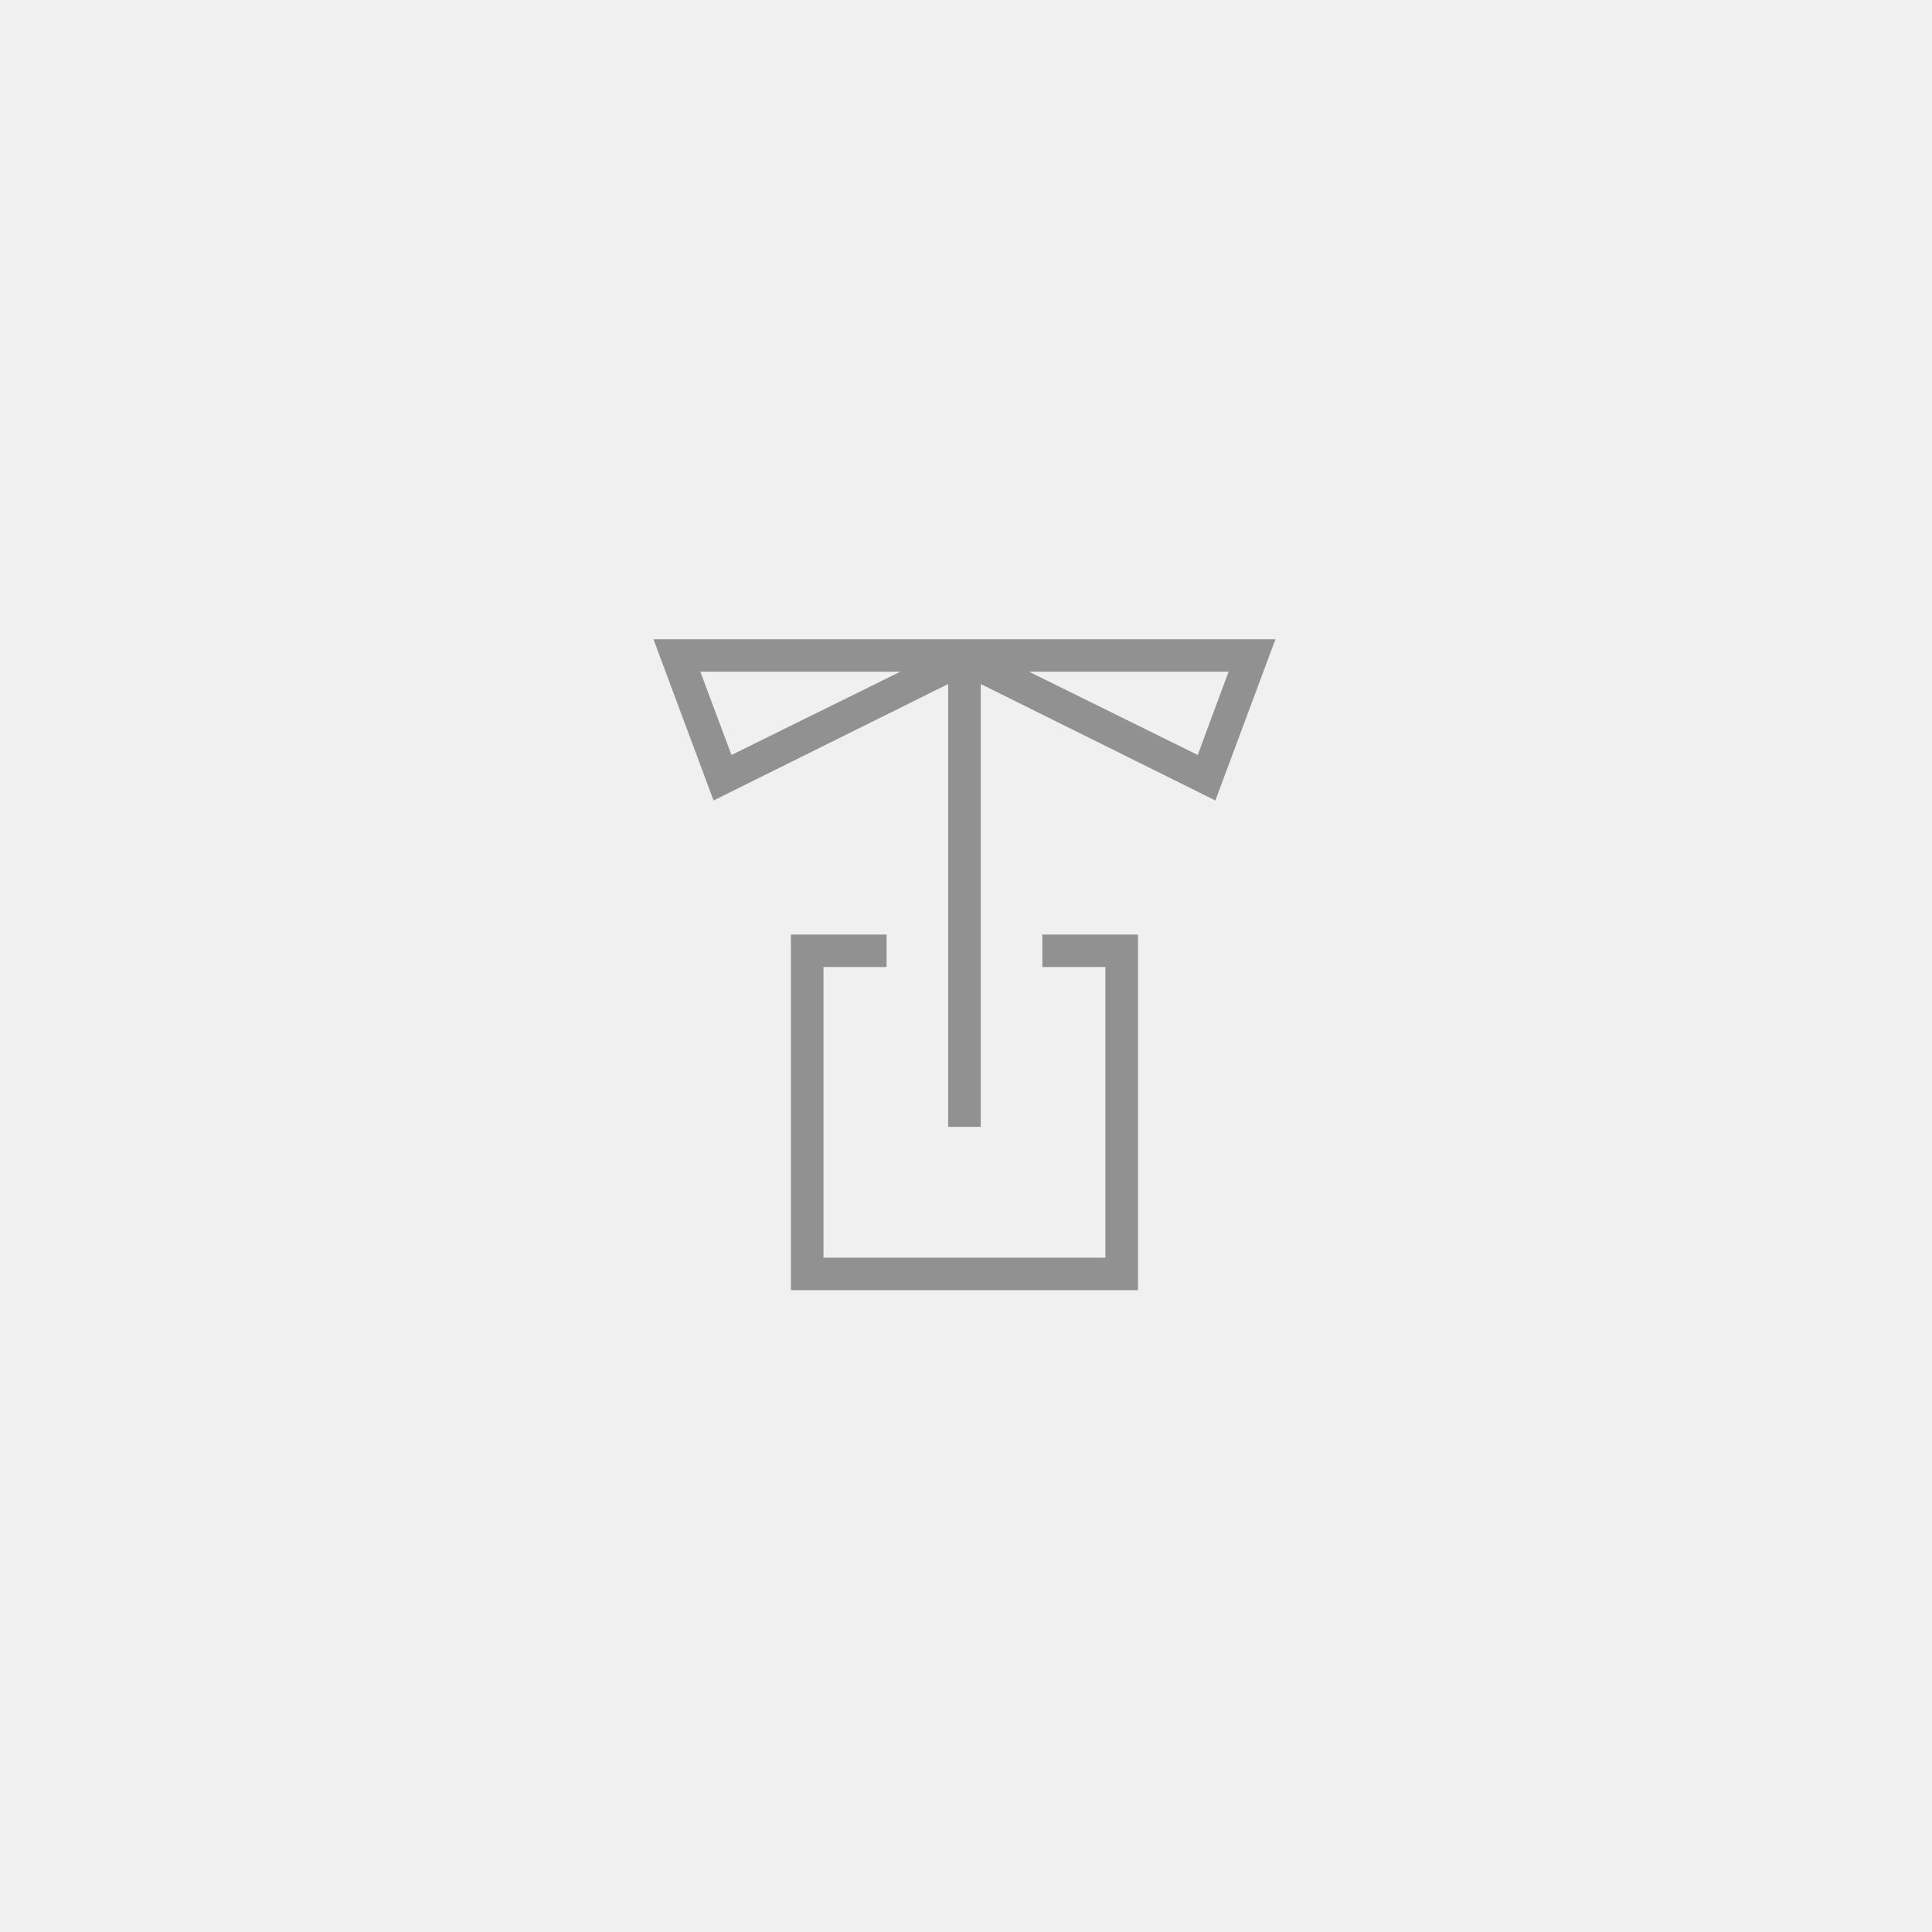
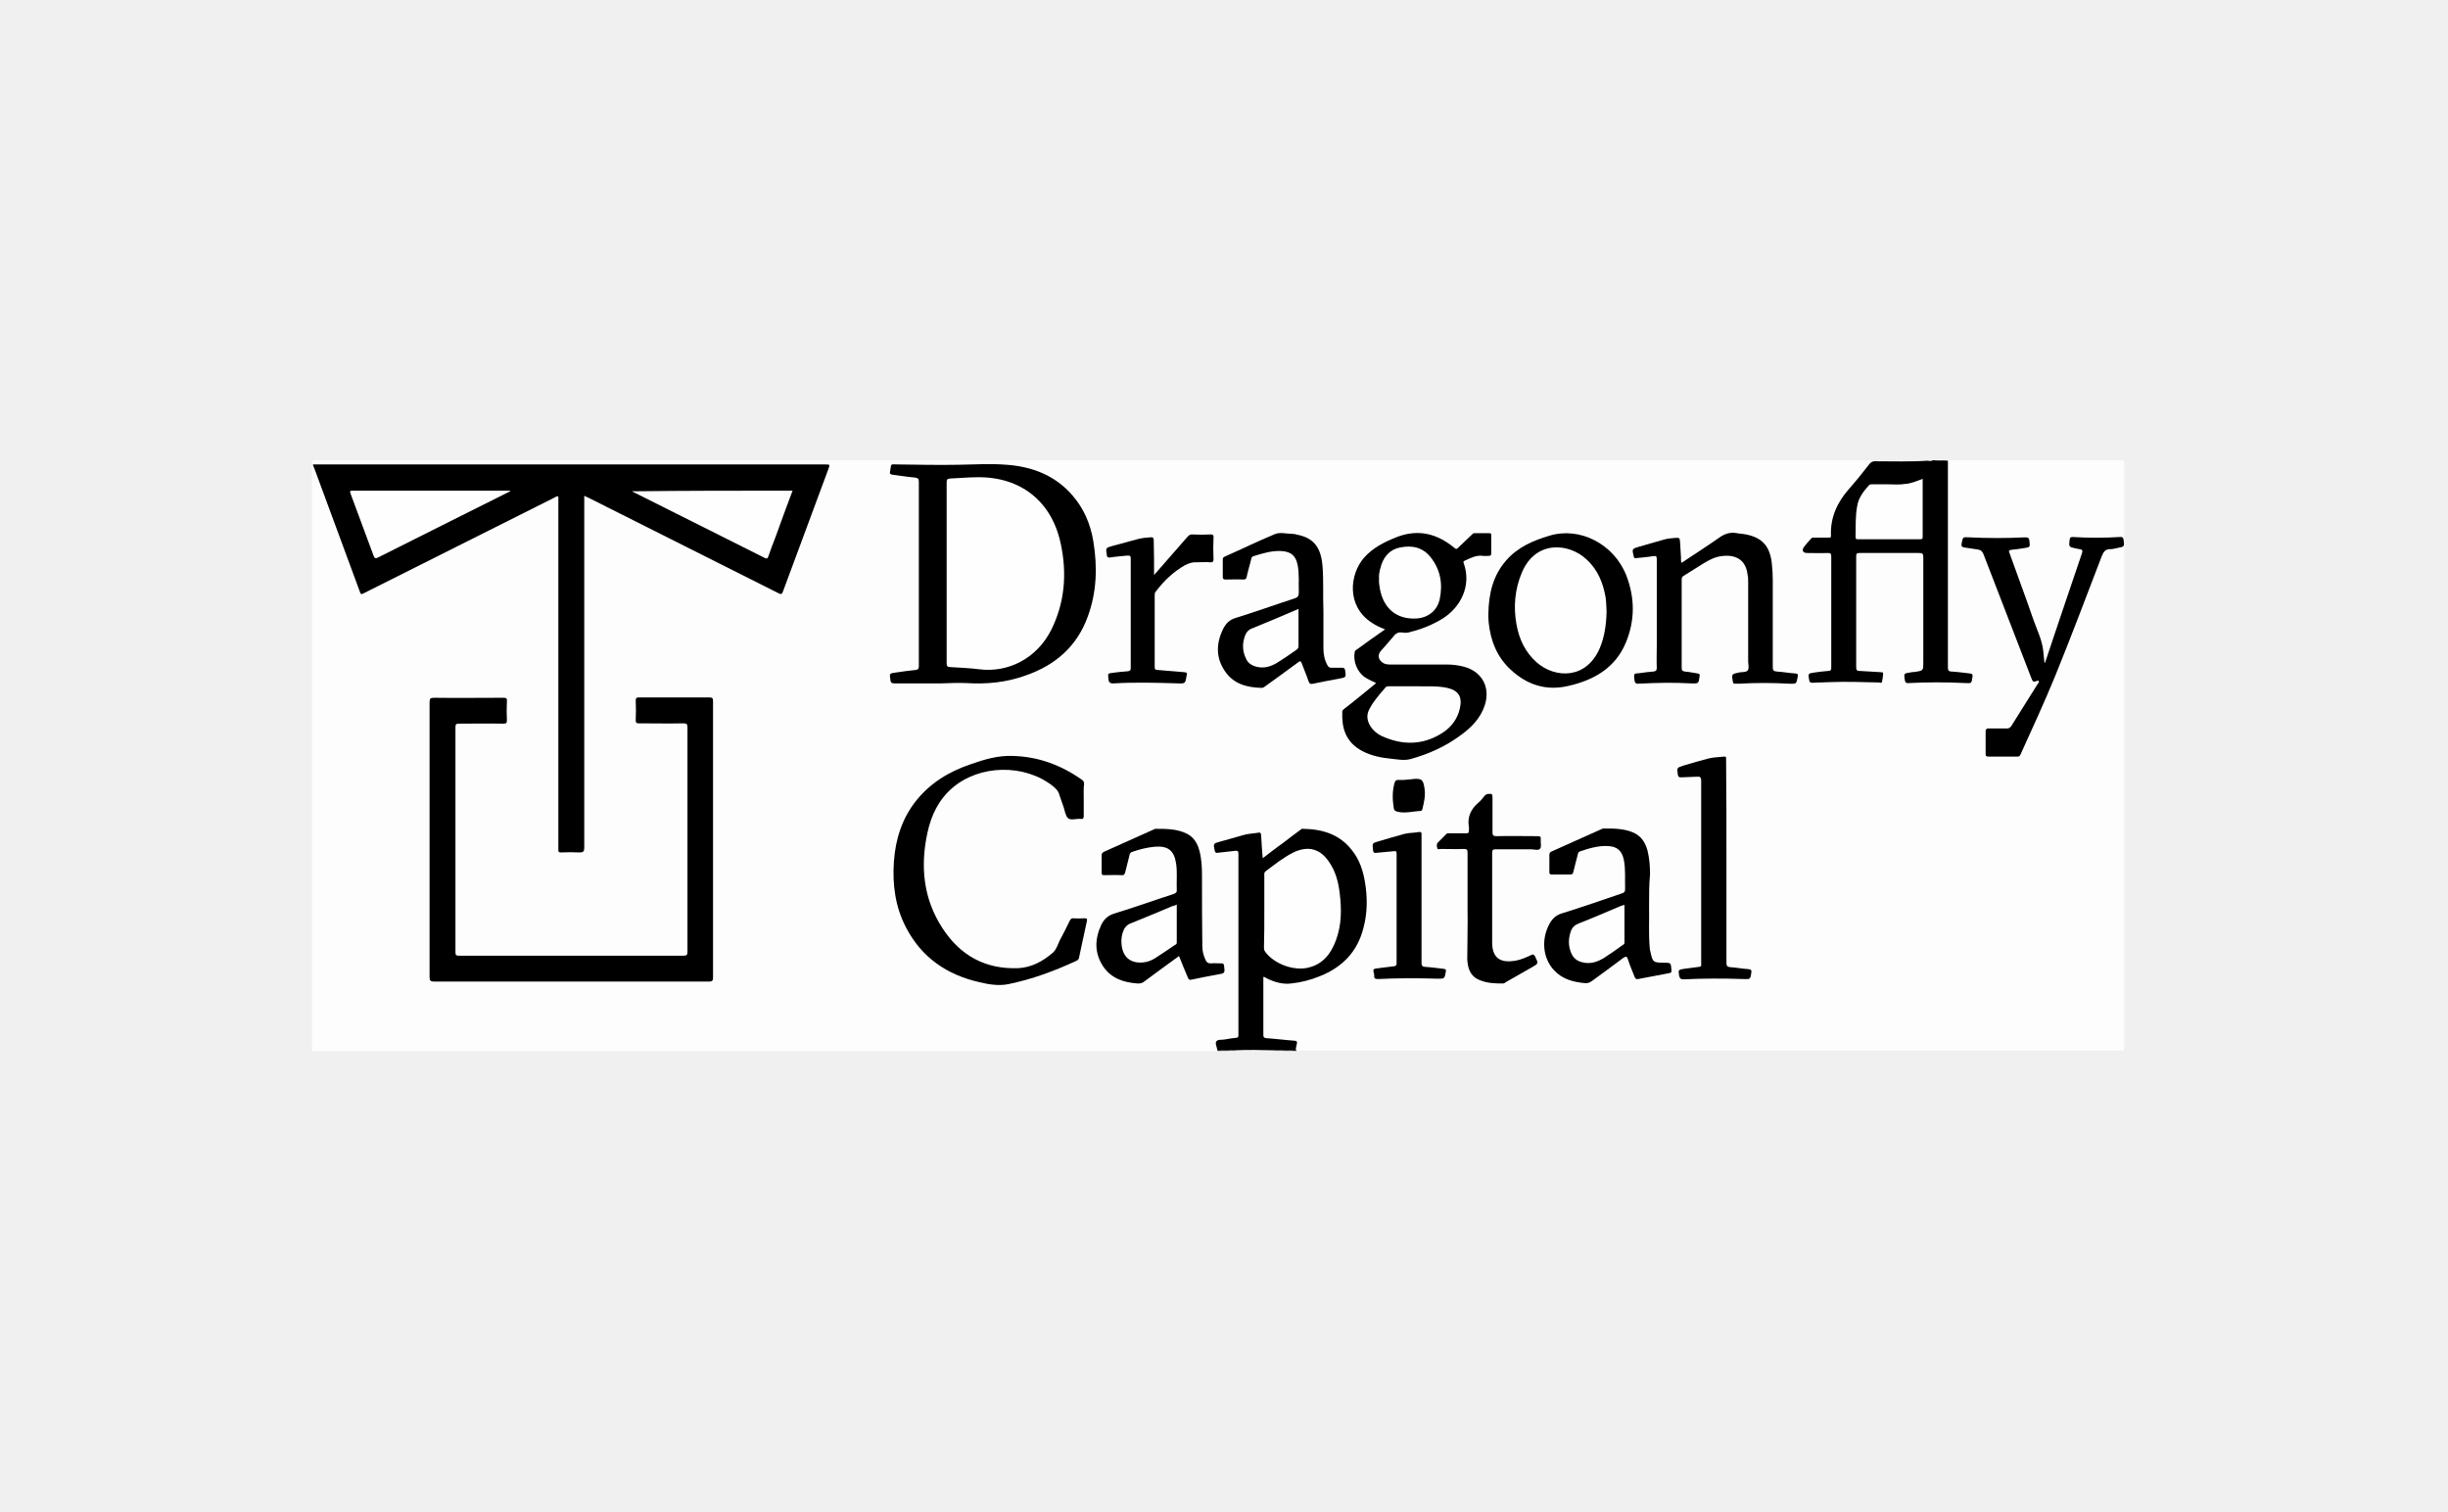
- <svg xmlns="http://www.w3.org/2000/svg" width="136" height="136" viewBox="0 0 136 136" fill="none">
-   <path d="M46 45L50.23 56.348L66.745 48.151V79.323H69.038V48.151L85.554 56.348L89.783 45H46ZM51.491 53.145L49.3 47.286H63.368L51.491 53.145ZM84.312 53.145L72.441 47.286H86.483L84.312 53.145Z" fill="#919191" />
-   <path d="M73.375 68.072H77.814V88.532H57.968V68.072H62.408V65.786H55.675V90.818H80.108V65.786H73.375V68.072Z" fill="#919191" />
+ <svg xmlns="http://www.w3.org/2000/svg" width="81" height="50" viewBox="0 0 81 50" fill="none">
+   <g clip-path="url(#clip0)">
+     <path d="M40.279 34.771C30.297 34.771 20.304 34.771 10.322 34.771C10.322 28.299 10.322 21.817 10.322 15.346C10.322 15.251 10.343 15.229 10.438 15.229C28.224 15.229 46.011 15.229 63.797 15.229C63.808 15.251 63.797 15.261 63.787 15.272C63.639 15.303 63.48 15.325 63.321 15.325C62.92 15.325 62.518 15.325 62.116 15.325C62 15.325 61.904 15.367 61.83 15.451C61.577 15.769 61.312 16.075 61.059 16.392C60.773 16.752 60.625 17.175 60.614 17.64C60.604 17.809 60.583 17.831 60.413 17.841C60.308 17.841 60.191 17.841 60.086 17.841C59.959 17.852 59.737 18.053 59.715 18.169C59.705 18.254 59.758 18.264 59.811 18.264C59.99 18.264 60.17 18.264 60.339 18.264C60.593 18.264 60.604 18.275 60.604 18.539C60.604 19.681 60.604 20.834 60.604 21.976C60.604 21.997 60.604 22.018 60.604 22.039C60.604 22.219 60.583 22.24 60.403 22.272C60.255 22.293 60.107 22.304 59.959 22.325C59.906 22.335 59.853 22.335 59.864 22.409C59.874 22.483 59.874 22.558 59.969 22.579C60.012 22.589 60.043 22.579 60.086 22.579C60.731 22.547 61.386 22.547 62.031 22.579C62.116 22.579 62.2 22.589 62.222 22.473C62.243 22.346 62.232 22.325 62.095 22.304C61.915 22.282 61.725 22.293 61.534 22.261C61.376 22.24 61.355 22.219 61.355 22.061C61.355 21.764 61.355 21.479 61.355 21.183C61.355 20.316 61.355 19.459 61.355 18.592C61.355 18.55 61.355 18.507 61.355 18.465C61.355 18.296 61.386 18.275 61.545 18.264C61.566 18.264 61.577 18.264 61.598 18.264C62.2 18.264 62.803 18.264 63.395 18.264C63.617 18.264 63.639 18.285 63.639 18.497C63.639 19.671 63.639 20.834 63.639 22.008C63.639 22.219 63.617 22.24 63.406 22.272C63.311 22.282 63.226 22.293 63.131 22.314C63.057 22.325 63.025 22.357 63.036 22.431C63.047 22.505 63.068 22.568 63.152 22.568C63.237 22.568 63.332 22.547 63.417 22.547C63.882 22.547 64.337 22.547 64.802 22.547C64.886 22.547 64.982 22.568 65.066 22.568C65.172 22.579 65.193 22.505 65.204 22.42C65.214 22.325 65.151 22.314 65.087 22.314C64.939 22.293 64.791 22.282 64.643 22.261C64.421 22.24 64.4 22.219 64.4 21.997C64.4 20.326 64.4 18.645 64.4 16.974C64.4 16.466 64.4 15.959 64.4 15.451C64.4 15.388 64.389 15.325 64.411 15.261C64.421 15.251 64.421 15.229 64.432 15.219C66.346 15.219 68.27 15.219 70.184 15.219C70.269 15.219 70.29 15.229 70.29 15.325C70.29 21.764 70.29 28.215 70.29 34.655C70.29 34.75 70.269 34.761 70.184 34.761C61.08 34.761 51.975 34.761 42.87 34.761C42.86 34.75 42.86 34.739 42.849 34.718C42.87 34.454 42.87 34.464 42.606 34.433C42.373 34.412 42.141 34.401 41.908 34.369C41.802 34.359 41.76 34.306 41.76 34.2C41.76 33.608 41.76 33.005 41.76 32.413C41.76 32.286 41.802 32.254 41.908 32.307C42.352 32.54 42.796 32.508 43.261 32.371C43.695 32.244 44.097 32.064 44.425 31.757C44.89 31.334 45.102 30.785 45.154 30.171C45.186 29.738 45.175 29.294 45.059 28.86C44.911 28.363 44.657 27.94 44.192 27.676C43.896 27.506 43.568 27.443 43.23 27.432C43.135 27.422 43.05 27.453 42.976 27.517C42.68 27.739 42.384 27.972 42.088 28.194C42.035 28.236 41.971 28.278 41.919 28.321C41.802 28.395 41.77 28.384 41.749 28.247C41.718 28.067 41.728 27.887 41.718 27.707C41.707 27.612 41.665 27.57 41.559 27.58C41.422 27.591 41.284 27.612 41.147 27.654C40.872 27.739 40.597 27.813 40.322 27.887C40.237 27.908 40.216 27.961 40.237 28.035C40.248 28.12 40.29 28.162 40.375 28.151C40.523 28.141 40.671 28.13 40.819 28.109C40.988 28.088 41.02 28.12 41.02 28.289C41.02 28.712 41.02 29.135 41.02 29.558C41.02 31.049 41.02 32.54 41.02 34.031C41.02 34.073 41.02 34.126 41.02 34.168C41.02 34.327 40.988 34.359 40.829 34.38C40.703 34.39 40.576 34.412 40.449 34.433C40.279 34.454 40.279 34.454 40.29 34.634C40.29 34.665 40.301 34.697 40.29 34.718C40.301 34.75 40.29 34.761 40.279 34.771Z" fill="#FDFDFD" />
+     <path d="M64.453 15.261C64.453 15.303 64.453 15.356 64.453 15.399C64.453 17.619 64.453 19.85 64.453 22.071C64.453 22.166 64.463 22.219 64.58 22.219C64.781 22.23 64.982 22.261 65.183 22.282C65.257 22.293 65.278 22.314 65.267 22.378C65.236 22.61 65.246 22.61 65.034 22.6C64.411 22.568 63.776 22.568 63.152 22.6C63.057 22.61 63.036 22.568 63.025 22.483C62.994 22.282 62.994 22.282 63.194 22.251C63.258 22.24 63.311 22.23 63.374 22.23C63.639 22.187 63.639 22.187 63.639 21.912C63.639 20.749 63.639 19.597 63.639 18.433C63.639 18.317 63.607 18.296 63.491 18.296C62.835 18.296 62.19 18.296 61.534 18.296C61.439 18.296 61.418 18.317 61.418 18.412C61.418 19.639 61.418 20.855 61.418 22.082C61.418 22.177 61.45 22.198 61.534 22.198C61.767 22.209 62 22.23 62.232 22.24C62.253 22.24 62.306 22.251 62.306 22.251C62.317 22.357 62.285 22.452 62.275 22.547C62.264 22.621 62.2 22.579 62.158 22.579C61.619 22.568 61.09 22.547 60.551 22.568C60.361 22.579 60.16 22.579 59.969 22.589C59.895 22.589 59.874 22.568 59.864 22.505C59.821 22.283 59.821 22.282 60.033 22.251C60.191 22.23 60.339 22.209 60.498 22.198C60.583 22.198 60.593 22.156 60.593 22.092C60.593 21.458 60.593 20.823 60.593 20.189C60.593 19.597 60.593 19.004 60.593 18.412C60.593 18.317 60.572 18.296 60.477 18.296C60.244 18.306 60.022 18.296 59.789 18.296C59.663 18.296 59.61 18.211 59.684 18.106C59.758 18 59.853 17.905 59.938 17.809C59.969 17.778 60.012 17.788 60.043 17.788C60.202 17.788 60.361 17.788 60.509 17.788C60.572 17.788 60.593 17.778 60.583 17.714C60.561 17.112 60.794 16.615 61.185 16.171C61.418 15.906 61.64 15.631 61.862 15.346C61.915 15.282 61.968 15.261 62.042 15.261C62.634 15.261 63.216 15.282 63.808 15.24C63.861 15.219 63.914 15.251 63.967 15.219C63.988 15.219 63.998 15.219 64.019 15.219C64.125 15.251 64.231 15.229 64.337 15.229C64.358 15.251 64.411 15.229 64.453 15.261Z" fill="black" />
+     <path d="M42.162 34.771C41.739 34.771 41.316 34.771 40.893 34.771C40.883 34.75 40.893 34.739 40.904 34.729C41.094 34.676 41.284 34.697 41.464 34.687C41.654 34.687 41.855 34.697 42.046 34.697C42.077 34.697 42.109 34.697 42.141 34.718C42.162 34.739 42.162 34.75 42.162 34.771Z" fill="#F3F3F3" />
+     <path d="M64.453 15.261C64.336 15.261 64.209 15.261 64.093 15.261C64.061 15.261 64.029 15.272 64.008 15.24C64.156 15.24 64.315 15.24 64.463 15.24C64.453 15.24 64.453 15.251 64.453 15.261Z" fill="#404040" />
+     <path d="M42.162 34.771C42.162 34.76 42.162 34.76 42.162 34.75C42.257 34.686 42.352 34.708 42.458 34.729C42.468 34.739 42.479 34.75 42.468 34.771C42.362 34.771 42.257 34.771 42.162 34.771Z" fill="#BDBDBD" />
+     <path d="M42.458 34.771C42.458 34.761 42.458 34.761 42.458 34.75C42.543 34.687 42.638 34.697 42.722 34.729C42.733 34.739 42.743 34.75 42.733 34.771C42.648 34.771 42.553 34.771 42.458 34.771Z" fill="#7F7F7F" />
+     <path d="M40.66 34.771C40.576 34.771 40.491 34.771 40.407 34.771C40.396 34.761 40.407 34.739 40.417 34.729C40.491 34.697 40.576 34.697 40.65 34.729C40.671 34.739 40.671 34.75 40.66 34.771Z" fill="#818181" />
+     <path d="M40.66 34.771C40.66 34.761 40.66 34.761 40.66 34.75C40.734 34.697 40.808 34.697 40.893 34.75C40.893 34.761 40.893 34.761 40.893 34.771C40.819 34.771 40.734 34.771 40.66 34.771Z" fill="#C0C0C0" />
+     <path d="M63.945 15.229C63.903 15.282 63.84 15.25 63.787 15.25C63.787 15.24 63.787 15.24 63.787 15.229C63.85 15.229 63.892 15.229 63.945 15.229Z" fill="#B8B8B8" />
+     <path d="M42.743 34.771C42.743 34.761 42.743 34.761 42.743 34.75C42.796 34.708 42.849 34.708 42.902 34.75C42.902 34.761 42.902 34.771 42.902 34.771C42.838 34.771 42.796 34.771 42.743 34.771Z" fill="#444444" />
+     <path d="M40.407 34.75C40.407 34.76 40.407 34.76 40.407 34.771C40.364 34.771 40.322 34.771 40.28 34.771C40.28 34.76 40.28 34.75 40.28 34.739C40.333 34.707 40.375 34.707 40.407 34.75Z" fill="#454545" />
+     <path d="M19.332 16.403C19.332 16.467 19.332 16.509 19.332 16.562C19.332 20.39 19.332 24.218 19.332 28.046C19.332 28.173 19.3 28.204 19.173 28.204C18.972 28.194 18.771 28.194 18.56 28.204C18.496 28.204 18.465 28.183 18.475 28.12C18.475 28.088 18.475 28.056 18.475 28.014C18.475 24.207 18.475 20.39 18.475 16.583C18.475 16.53 18.475 16.488 18.475 16.424C18.412 16.414 18.38 16.445 18.338 16.467C16.255 17.514 14.161 18.561 12.078 19.607C11.94 19.681 11.94 19.681 11.887 19.523C11.39 18.18 10.893 16.837 10.396 15.483C10.375 15.451 10.365 15.42 10.354 15.367C10.407 15.367 10.46 15.367 10.502 15.367C16.107 15.367 21.701 15.367 27.305 15.367C27.464 15.367 27.464 15.367 27.411 15.515C26.914 16.869 26.406 18.212 25.909 19.565C25.877 19.66 25.846 19.671 25.761 19.628C23.667 18.571 21.563 17.524 19.469 16.467C19.427 16.445 19.385 16.435 19.332 16.403Z" fill="black" />
+     <path d="M23.593 27.792C23.593 29.304 23.593 30.816 23.593 32.328C23.593 32.434 23.583 32.476 23.456 32.476C20.421 32.476 17.397 32.476 14.362 32.476C14.246 32.476 14.214 32.444 14.214 32.328C14.214 29.293 14.214 26.269 14.214 23.234C14.214 23.118 14.235 23.086 14.362 23.086C15.123 23.097 15.895 23.086 16.657 23.086C16.752 23.086 16.784 23.107 16.773 23.202C16.762 23.414 16.762 23.615 16.773 23.826C16.773 23.921 16.752 23.943 16.657 23.943C16.17 23.932 15.673 23.943 15.187 23.943C15.102 23.943 15.07 23.953 15.07 24.059C15.07 26.544 15.07 29.018 15.07 31.503C15.07 31.599 15.092 31.62 15.187 31.62C17.661 31.62 20.136 31.62 22.621 31.62C22.726 31.62 22.747 31.588 22.747 31.482C22.747 29.008 22.747 26.544 22.747 24.069C22.747 23.953 22.716 23.932 22.61 23.932C22.124 23.943 21.627 23.932 21.14 23.932C21.056 23.932 21.035 23.911 21.035 23.826C21.045 23.615 21.045 23.393 21.035 23.181C21.035 23.086 21.066 23.075 21.151 23.075C21.923 23.075 22.695 23.075 23.467 23.075C23.572 23.075 23.593 23.097 23.593 23.202C23.593 24.746 23.593 26.269 23.593 27.792Z" fill="black" />
+     <path d="M31.143 22.61C30.625 22.61 30.117 22.61 29.599 22.61C29.504 22.61 29.472 22.589 29.461 22.494C29.43 22.272 29.43 22.282 29.641 22.251C29.863 22.219 30.075 22.187 30.297 22.166C30.381 22.156 30.403 22.124 30.403 22.039C30.403 21.066 30.403 20.083 30.403 19.11C30.403 18.053 30.403 17.006 30.403 15.948C30.403 15.853 30.381 15.811 30.276 15.8C30.022 15.779 29.779 15.737 29.525 15.705C29.461 15.695 29.43 15.673 29.451 15.599C29.504 15.314 29.43 15.367 29.747 15.367C30.403 15.377 31.069 15.388 31.724 15.377C32.253 15.367 32.782 15.335 33.311 15.377C34.157 15.441 34.907 15.726 35.478 16.382C35.859 16.816 36.081 17.334 36.176 17.905C36.314 18.751 36.293 19.575 35.996 20.39C35.637 21.394 34.907 22.018 33.913 22.357C33.289 22.579 32.644 22.642 31.978 22.6C31.693 22.589 31.418 22.6 31.143 22.61C31.143 22.6 31.143 22.61 31.143 22.61Z" fill="black" />
+     <path d="M45.535 22.6C45.398 22.536 45.281 22.483 45.165 22.409C44.901 22.23 44.763 21.87 44.827 21.563C44.837 21.511 44.879 21.5 44.911 21.479C45.207 21.257 45.514 21.045 45.831 20.823C45.672 20.76 45.524 20.696 45.387 20.601C44.53 20.041 44.668 18.983 45.133 18.454C45.429 18.116 45.821 17.926 46.222 17.767C46.941 17.492 47.565 17.661 48.136 18.137C48.189 18.18 48.21 18.158 48.242 18.127C48.39 17.979 48.549 17.841 48.697 17.693C48.728 17.661 48.76 17.63 48.813 17.64C48.961 17.64 49.12 17.64 49.268 17.64C49.331 17.64 49.352 17.661 49.342 17.714C49.342 17.915 49.342 18.116 49.342 18.306C49.342 18.359 49.331 18.391 49.268 18.391C49.204 18.391 49.13 18.401 49.067 18.391C48.845 18.359 48.654 18.465 48.464 18.55C48.422 18.571 48.411 18.592 48.432 18.634C48.697 19.374 48.337 20.104 47.703 20.485C47.354 20.696 46.984 20.834 46.592 20.929C46.54 20.939 46.476 20.939 46.413 20.929C46.286 20.908 46.201 20.939 46.117 21.045C45.979 21.214 45.831 21.373 45.694 21.532C45.577 21.659 45.598 21.817 45.746 21.923C45.821 21.976 45.905 21.986 46 21.986C46.624 21.986 47.237 21.986 47.861 21.986C48.052 21.986 48.253 22.008 48.443 22.06C49.035 22.219 49.321 22.737 49.13 23.329C48.993 23.752 48.697 24.059 48.348 24.313C47.84 24.693 47.28 24.947 46.666 25.116C46.466 25.169 46.254 25.127 46.053 25.106C45.715 25.074 45.387 25.011 45.08 24.852C44.499 24.545 44.393 24.048 44.414 23.551C44.414 23.488 44.467 23.467 44.499 23.435C44.858 23.16 45.186 22.885 45.535 22.6Z" fill="black" />
+     <path d="M40.406 34.75C40.364 34.75 40.322 34.75 40.279 34.739C40.269 34.644 40.195 34.517 40.248 34.454C40.3 34.38 40.438 34.412 40.533 34.39C40.649 34.369 40.776 34.348 40.893 34.337C40.977 34.337 40.977 34.295 40.977 34.232C40.977 32.233 40.977 30.245 40.977 28.247C40.977 28.151 40.945 28.141 40.861 28.151C40.67 28.173 40.48 28.194 40.29 28.215C40.237 28.225 40.216 28.215 40.195 28.151C40.142 27.908 40.142 27.908 40.374 27.845C40.628 27.771 40.882 27.707 41.125 27.633C41.294 27.58 41.474 27.58 41.643 27.549C41.707 27.538 41.717 27.559 41.728 27.623C41.739 27.877 41.76 28.12 41.781 28.395C42.024 28.204 42.267 28.024 42.5 27.855C42.669 27.728 42.838 27.591 43.018 27.464C43.05 27.443 43.071 27.411 43.113 27.422C43.758 27.432 44.329 27.602 44.742 28.141C44.985 28.448 45.101 28.807 45.165 29.188C45.249 29.695 45.249 30.203 45.112 30.71C44.911 31.493 44.414 32.001 43.674 32.297C43.367 32.423 43.039 32.508 42.711 32.54C42.447 32.572 42.183 32.498 41.939 32.381C41.897 32.36 41.855 32.339 41.823 32.318C41.791 32.328 41.802 32.36 41.802 32.371C41.802 32.995 41.802 33.618 41.802 34.232C41.802 34.306 41.812 34.337 41.897 34.348C42.214 34.369 42.532 34.412 42.838 34.433C42.912 34.443 42.923 34.464 42.912 34.528C42.891 34.602 42.881 34.676 42.87 34.75C42.817 34.75 42.764 34.75 42.711 34.75C42.616 34.75 42.521 34.75 42.436 34.75C42.331 34.75 42.236 34.75 42.13 34.75C41.707 34.739 41.284 34.729 40.861 34.75C40.787 34.75 40.713 34.75 40.628 34.75C40.575 34.75 40.491 34.75 40.406 34.75Z" fill="black" />
+     <path d="M35.859 26.449C35.859 26.629 35.859 26.808 35.859 26.999C35.859 27.073 35.838 27.105 35.764 27.094C35.754 27.094 35.743 27.094 35.743 27.094C35.605 27.083 35.436 27.147 35.341 27.073C35.257 26.999 35.235 26.829 35.193 26.703C35.151 26.576 35.098 26.438 35.056 26.311C35.024 26.174 34.939 26.089 34.834 26.005C33.892 25.265 32.412 25.296 31.513 26.068C31.058 26.459 30.815 26.967 30.688 27.549C30.445 28.669 30.551 29.738 31.185 30.71C31.767 31.609 32.602 32.075 33.691 32.032C34.136 32.011 34.516 31.8 34.844 31.514C34.95 31.419 35.003 31.25 35.066 31.112C35.182 30.901 35.288 30.689 35.394 30.467C35.426 30.404 35.458 30.372 35.532 30.383C35.658 30.393 35.775 30.383 35.902 30.383C35.965 30.383 35.976 30.404 35.965 30.467C35.88 30.88 35.785 31.281 35.701 31.694C35.69 31.747 35.658 31.768 35.616 31.789C34.886 32.127 34.146 32.402 33.364 32.561C33.047 32.624 32.719 32.572 32.412 32.498C31.333 32.254 30.498 31.683 29.98 30.689C29.62 30.002 29.525 29.262 29.578 28.5C29.631 27.771 29.842 27.094 30.297 26.512C30.773 25.91 31.397 25.529 32.116 25.286C32.571 25.127 33.025 24.99 33.512 25.011C34.358 25.032 35.119 25.317 35.806 25.804C35.859 25.835 35.87 25.888 35.87 25.941C35.849 26.089 35.859 26.269 35.859 26.449Z" fill="black" />
+     <path d="M55.634 18.623C55.676 18.592 55.718 18.581 55.75 18.549C56.131 18.296 56.511 18.052 56.871 17.799C57.061 17.661 57.241 17.598 57.474 17.64C57.569 17.661 57.675 17.661 57.77 17.682C58.309 17.788 58.563 18.073 58.626 18.634C58.648 18.824 58.658 19.025 58.658 19.215C58.658 20.167 58.658 21.119 58.658 22.071C58.658 22.187 58.69 22.208 58.796 22.219C58.996 22.229 59.208 22.272 59.409 22.282C59.493 22.293 59.493 22.314 59.483 22.388C59.441 22.631 59.441 22.631 59.187 22.62C58.648 22.589 58.098 22.589 57.558 22.62C57.516 22.62 57.463 22.62 57.421 22.62C57.358 22.631 57.347 22.599 57.336 22.547C57.294 22.303 57.294 22.303 57.537 22.25C57.632 22.229 57.77 22.25 57.823 22.187C57.886 22.113 57.844 21.986 57.844 21.88C57.844 21.003 57.844 20.125 57.844 19.258C57.844 19.173 57.844 19.089 57.823 19.004C57.759 18.486 57.389 18.338 56.945 18.401C56.723 18.433 56.533 18.539 56.342 18.655C56.131 18.782 55.93 18.919 55.718 19.046C55.666 19.078 55.644 19.11 55.644 19.173C55.644 20.146 55.644 21.13 55.644 22.102C55.644 22.187 55.676 22.208 55.75 22.219C55.888 22.229 56.036 22.261 56.173 22.282C56.237 22.293 56.247 22.314 56.237 22.367C56.205 22.62 56.205 22.62 55.951 22.61C55.38 22.578 54.798 22.589 54.227 22.62C54.111 22.631 54.09 22.578 54.079 22.483C54.058 22.282 54.058 22.282 54.248 22.272C54.397 22.25 54.555 22.229 54.703 22.219C54.788 22.208 54.82 22.187 54.82 22.092C54.809 21.838 54.82 21.574 54.82 21.32C54.82 20.389 54.82 19.448 54.82 18.518C54.82 18.412 54.809 18.38 54.693 18.401C54.513 18.433 54.323 18.444 54.143 18.465C54.09 18.475 54.069 18.465 54.058 18.412C53.995 18.158 53.995 18.158 54.248 18.084C54.523 18.01 54.788 17.925 55.063 17.851C55.169 17.82 55.285 17.809 55.401 17.799C55.581 17.788 55.581 17.788 55.592 17.957C55.602 18.126 55.613 18.306 55.623 18.475C55.613 18.507 55.623 18.56 55.634 18.623Z" fill="black" />
+     <path d="M67.668 21.923C67.847 21.373 68.038 20.834 68.218 20.284C68.44 19.628 68.662 18.973 68.884 18.317C68.915 18.232 68.915 18.18 68.81 18.169C68.767 18.169 68.736 18.148 68.693 18.148C68.45 18.095 68.45 18.095 68.482 17.852C68.493 17.778 68.514 17.767 68.588 17.767C69.106 17.799 69.624 17.799 70.142 17.767C70.227 17.756 70.258 17.788 70.269 17.873C70.29 18.084 70.301 18.084 70.079 18.127C70.005 18.137 69.92 18.169 69.846 18.169C69.666 18.158 69.603 18.253 69.539 18.412C69.032 19.734 68.535 21.056 68.006 22.357C67.647 23.234 67.245 24.101 66.853 24.968C66.832 25.011 66.811 25.032 66.758 25.032C66.43 25.032 66.103 25.032 65.785 25.032C65.711 25.032 65.701 25 65.701 24.947C65.701 24.693 65.701 24.45 65.701 24.196C65.701 24.122 65.733 24.101 65.796 24.101C65.997 24.101 66.198 24.101 66.409 24.101C66.473 24.101 66.504 24.08 66.547 24.027C66.843 23.551 67.139 23.086 67.435 22.61C67.446 22.589 67.488 22.568 67.456 22.536C67.435 22.505 67.393 22.536 67.372 22.536C67.276 22.578 67.255 22.536 67.224 22.462C66.695 21.087 66.156 19.702 65.627 18.328C65.585 18.232 65.532 18.19 65.436 18.18C65.299 18.158 65.151 18.137 65.013 18.116C64.929 18.105 64.887 18.084 64.908 17.979C64.95 17.767 64.939 17.767 65.151 17.778C65.775 17.809 66.388 17.809 67.012 17.778C67.107 17.778 67.139 17.799 67.15 17.894C67.171 18.105 67.181 18.105 66.959 18.137C66.822 18.158 66.695 18.18 66.557 18.19C66.462 18.201 66.462 18.232 66.494 18.306C66.758 19.047 67.033 19.776 67.287 20.517C67.403 20.844 67.562 21.162 67.604 21.511C67.615 21.648 67.636 21.785 67.647 21.923C67.657 21.923 67.657 21.923 67.668 21.923Z" fill="black" />
+     <path d="M49.247 20.326C49.257 19.628 49.405 19.036 49.839 18.539C50.219 18.105 50.727 17.883 51.266 17.725C52.26 17.418 53.402 17.989 53.815 19.047C54.1 19.787 54.1 20.538 53.794 21.267C53.445 22.102 52.736 22.504 51.89 22.695C51.161 22.864 50.537 22.663 49.997 22.166C49.532 21.743 49.321 21.204 49.257 20.59C49.247 20.485 49.247 20.379 49.247 20.326Z" fill="black" />
+     <path d="M39.011 31.631C38.62 31.916 38.239 32.191 37.858 32.477C37.795 32.529 37.731 32.54 37.647 32.54C37.192 32.508 36.78 32.381 36.505 31.98C36.209 31.535 36.219 31.07 36.441 30.594C36.537 30.404 36.663 30.288 36.875 30.224C37.531 30.023 38.176 29.791 38.831 29.579C38.916 29.547 38.948 29.516 38.937 29.431C38.926 29.145 38.958 28.86 38.916 28.575C38.852 28.141 38.651 27.982 38.218 28.014C37.964 28.035 37.71 28.099 37.467 28.183C37.404 28.204 37.383 28.236 37.372 28.3C37.33 28.479 37.277 28.67 37.234 28.849C37.213 28.924 37.192 28.966 37.108 28.955C36.917 28.945 36.727 28.955 36.537 28.955C36.473 28.955 36.452 28.945 36.452 28.871C36.452 28.68 36.452 28.49 36.452 28.3C36.452 28.236 36.473 28.215 36.526 28.183C37.076 27.94 37.626 27.686 38.176 27.443C38.197 27.432 38.218 27.422 38.239 27.422C38.588 27.422 38.948 27.422 39.265 27.581C39.582 27.739 39.677 28.035 39.73 28.352C39.772 28.596 39.772 28.828 39.772 29.072C39.772 29.822 39.772 30.562 39.783 31.313C39.783 31.472 39.825 31.631 39.899 31.779C39.931 31.842 39.973 31.874 40.058 31.874C40.174 31.863 40.291 31.874 40.417 31.874C40.481 31.874 40.492 31.895 40.502 31.948C40.534 32.202 40.534 32.202 40.28 32.244C39.995 32.297 39.709 32.35 39.423 32.413C39.36 32.424 39.328 32.413 39.307 32.35C39.201 32.096 39.106 31.874 39.011 31.631Z" fill="black" />
+     <path d="M43.79 20.242C43.79 20.622 43.79 21.045 43.79 21.468C43.79 21.659 43.832 21.849 43.927 22.018C43.959 22.071 43.991 22.092 44.044 22.092C44.16 22.092 44.276 22.092 44.403 22.092C44.477 22.092 44.498 22.113 44.509 22.187C44.541 22.41 44.541 22.41 44.319 22.452C44.033 22.505 43.737 22.558 43.451 22.621C43.356 22.642 43.325 22.621 43.293 22.526C43.229 22.335 43.145 22.145 43.071 21.944C43.039 21.87 43.018 21.86 42.954 21.913C42.595 22.177 42.235 22.441 41.865 22.706C41.833 22.727 41.802 22.759 41.749 22.759C41.262 22.748 40.818 22.632 40.533 22.209C40.226 21.765 40.237 21.289 40.469 20.813C40.565 20.622 40.681 20.506 40.892 20.443C41.548 20.242 42.182 20.009 42.838 19.798C42.944 19.766 42.975 19.713 42.975 19.607C42.965 19.301 42.997 18.983 42.933 18.677C42.87 18.381 42.711 18.254 42.415 18.233C42.087 18.211 41.781 18.307 41.474 18.402C41.421 18.423 41.41 18.444 41.4 18.497C41.358 18.687 41.294 18.878 41.252 19.078C41.241 19.153 41.21 19.174 41.136 19.174C40.945 19.163 40.744 19.174 40.554 19.174C40.48 19.174 40.459 19.153 40.459 19.078C40.459 18.888 40.459 18.708 40.459 18.518C40.459 18.455 40.48 18.433 40.533 18.412C41.083 18.169 41.622 17.905 42.182 17.672C42.362 17.598 42.563 17.662 42.743 17.662C42.806 17.662 42.87 17.672 42.933 17.693C43.462 17.799 43.705 18.106 43.758 18.708C43.8 19.195 43.769 19.702 43.79 20.242Z" fill="black" />
+     <path d="M54.565 30.012C54.576 30.404 54.544 30.89 54.587 31.366C54.587 31.408 54.597 31.44 54.608 31.482C54.682 31.831 54.703 31.852 55.052 31.852C55.295 31.852 55.284 31.852 55.306 32.096C55.316 32.18 55.274 32.191 55.21 32.201C54.872 32.265 54.534 32.328 54.206 32.392C54.132 32.402 54.111 32.381 54.09 32.328C54.016 32.138 53.931 31.948 53.867 31.747C53.836 31.641 53.804 31.63 53.709 31.694C53.36 31.958 53.011 32.212 52.662 32.466C52.599 32.508 52.546 32.529 52.461 32.529C52.07 32.498 51.7 32.402 51.425 32.106C51.055 31.715 50.991 31.102 51.255 30.594C51.351 30.404 51.478 30.277 51.7 30.213C52.355 30.012 53.011 29.78 53.666 29.558C53.74 29.537 53.772 29.505 53.772 29.42C53.762 29.093 53.793 28.765 53.73 28.447C53.666 28.151 53.519 28.014 53.222 27.993C52.895 27.972 52.577 28.067 52.271 28.172C52.218 28.194 52.218 28.225 52.207 28.268C52.154 28.458 52.112 28.648 52.059 28.849C52.049 28.902 52.028 28.934 51.964 28.934C51.763 28.934 51.562 28.934 51.351 28.934C51.287 28.934 51.266 28.913 51.266 28.86C51.266 28.669 51.266 28.479 51.266 28.289C51.266 28.225 51.287 28.194 51.34 28.172C51.89 27.929 52.44 27.675 52.99 27.432C53.011 27.422 53.032 27.411 53.064 27.411C53.392 27.411 53.719 27.411 54.026 27.538C54.301 27.654 54.438 27.866 54.513 28.141C54.576 28.395 54.597 28.659 54.597 28.923C54.565 29.262 54.565 29.59 54.565 30.012Z" fill="black" />
+     <path d="M57.125 28.511C57.125 29.632 57.125 30.742 57.125 31.863C57.125 31.958 57.156 31.99 57.252 32C57.453 32.011 57.653 32.053 57.854 32.064C57.928 32.074 57.96 32.085 57.95 32.17C57.918 32.402 57.918 32.402 57.685 32.392C57.029 32.37 56.374 32.37 55.708 32.402C55.612 32.402 55.581 32.37 55.56 32.286C55.528 32.085 55.528 32.085 55.729 32.053C55.887 32.032 56.057 32.011 56.215 31.99C56.279 31.979 56.3 31.969 56.289 31.905C56.289 31.884 56.289 31.863 56.289 31.842C56.289 29.843 56.289 27.834 56.289 25.835C56.289 25.709 56.247 25.687 56.141 25.698C55.972 25.709 55.792 25.709 55.623 25.719C55.549 25.719 55.528 25.698 55.517 25.634C55.486 25.402 55.475 25.402 55.708 25.328C55.983 25.243 56.258 25.169 56.532 25.095C56.702 25.053 56.871 25.053 57.051 25.032C57.103 25.032 57.114 25.042 57.114 25.095C57.114 25.127 57.114 25.159 57.114 25.18C57.125 26.279 57.125 27.39 57.125 28.511Z" fill="black" />
+     <path d="M48.559 30.076C48.559 29.399 48.559 28.807 48.559 28.215C48.559 28.12 48.538 28.088 48.443 28.088C48.189 28.099 47.925 28.088 47.671 28.088C47.629 28.088 47.565 28.12 47.555 28.056C47.544 28.003 47.523 27.929 47.576 27.877C47.671 27.781 47.766 27.686 47.861 27.591C47.893 27.559 47.935 27.57 47.967 27.57C48.147 27.57 48.327 27.57 48.517 27.57C48.58 27.57 48.612 27.549 48.602 27.485C48.602 27.443 48.612 27.401 48.602 27.358C48.549 27.03 48.665 26.777 48.908 26.565C48.993 26.502 49.056 26.407 49.12 26.333C49.151 26.301 49.173 26.28 49.225 26.269C49.373 26.259 49.384 26.259 49.384 26.407C49.384 26.777 49.384 27.147 49.384 27.527C49.384 27.633 49.405 27.665 49.511 27.665C49.966 27.654 50.42 27.665 50.875 27.665C50.96 27.665 50.991 27.686 50.981 27.771C50.97 27.877 51.013 28.014 50.96 28.077C50.907 28.151 50.759 28.099 50.653 28.099C50.262 28.099 49.87 28.099 49.49 28.099C49.405 28.099 49.373 28.12 49.373 28.215C49.373 29.188 49.373 30.171 49.373 31.144C49.373 31.176 49.373 31.207 49.373 31.229C49.395 31.757 49.712 31.852 50.124 31.789C50.315 31.757 50.484 31.683 50.664 31.599C50.717 31.567 50.748 31.567 50.791 31.641C50.907 31.884 50.917 31.874 50.674 32.011C50.399 32.17 50.114 32.328 49.839 32.487C49.807 32.508 49.775 32.54 49.722 32.54C49.458 32.54 49.194 32.529 48.951 32.423C48.644 32.297 48.57 32.043 48.549 31.747C48.549 31.155 48.57 30.573 48.559 30.076Z" fill="black" />
+     <path d="M38.186 19.026C38.556 18.603 38.926 18.18 39.286 17.767C39.339 17.704 39.391 17.672 39.476 17.683C39.666 17.693 39.846 17.693 40.036 17.683C40.142 17.672 40.163 17.714 40.153 17.81C40.142 18.032 40.142 18.254 40.153 18.486C40.153 18.571 40.142 18.613 40.036 18.603C39.889 18.592 39.751 18.603 39.603 18.603C39.465 18.592 39.339 18.634 39.212 18.698C38.82 18.92 38.514 19.216 38.239 19.576C38.207 19.618 38.207 19.649 38.207 19.692C38.207 20.485 38.207 21.278 38.207 22.061C38.207 22.135 38.218 22.166 38.302 22.166C38.598 22.187 38.894 22.219 39.191 22.24C39.275 22.251 39.286 22.272 39.264 22.346C39.222 22.61 39.222 22.621 38.979 22.61C38.27 22.589 37.573 22.568 36.864 22.61C36.727 22.621 36.684 22.579 36.674 22.452C36.663 22.283 36.642 22.283 36.811 22.261C36.98 22.24 37.15 22.219 37.319 22.209C37.393 22.198 37.414 22.177 37.414 22.103C37.414 20.897 37.414 19.681 37.414 18.476C37.414 18.391 37.393 18.381 37.308 18.381C37.118 18.402 36.928 18.412 36.737 18.444C36.663 18.455 36.631 18.444 36.621 18.359C36.589 18.127 36.579 18.127 36.811 18.063C37.097 17.989 37.382 17.905 37.668 17.831C37.795 17.799 37.922 17.788 38.059 17.778C38.165 17.767 38.175 17.81 38.175 17.894C38.186 18.264 38.186 18.634 38.186 19.026Z" fill="black" />
+     <path d="M47.036 29.759C47.036 30.457 47.036 31.155 47.036 31.853C47.036 31.948 47.057 31.98 47.153 31.99C47.353 32.001 47.565 32.032 47.766 32.054C47.84 32.064 47.85 32.075 47.84 32.149C47.798 32.381 47.798 32.381 47.576 32.381C46.92 32.36 46.254 32.36 45.598 32.392C45.503 32.392 45.461 32.371 45.471 32.276C45.471 32.233 45.461 32.202 45.45 32.159C45.429 32.085 45.45 32.054 45.535 32.043C45.736 32.022 45.926 31.99 46.127 31.969C46.19 31.958 46.211 31.937 46.211 31.874C46.211 30.658 46.211 29.452 46.211 28.236C46.211 28.162 46.18 28.152 46.127 28.162C45.937 28.183 45.746 28.194 45.556 28.215C45.471 28.226 45.44 28.215 45.429 28.12C45.408 27.898 45.397 27.898 45.619 27.834C45.905 27.75 46.19 27.665 46.465 27.591C46.624 27.549 46.793 27.559 46.952 27.528C47.047 27.517 47.036 27.57 47.036 27.634C47.036 28.183 47.036 28.744 47.036 29.294C47.036 29.452 47.036 29.611 47.036 29.759Z" fill="black" />
+     <path d="M46.698 25.783C46.719 25.783 46.751 25.772 46.772 25.772C47.047 25.751 47.09 25.804 47.132 26.068C47.174 26.312 47.121 26.534 47.068 26.756C47.058 26.787 47.058 26.819 47.016 26.83C46.751 26.84 46.487 26.925 46.222 26.851C46.159 26.83 46.127 26.809 46.117 26.735C46.074 26.46 46.064 26.195 46.138 25.92C46.159 25.846 46.18 25.804 46.265 25.804C46.413 25.815 46.561 25.793 46.698 25.783Z" fill="black" />
+     <path d="M63.618 15.843C63.618 16.498 63.618 17.133 63.618 17.767C63.618 17.831 63.596 17.841 63.533 17.841C62.846 17.841 62.158 17.841 61.471 17.841C61.418 17.841 61.397 17.831 61.397 17.767C61.407 17.429 61.386 17.091 61.45 16.752C61.492 16.467 61.661 16.255 61.841 16.054C61.873 16.023 61.905 16.023 61.947 16.023C62.105 16.023 62.264 16.023 62.433 16.023C62.634 16.023 62.846 16.044 63.036 16.012C63.226 16.001 63.417 15.917 63.618 15.843Z" fill="#FEFEFE" />
+     <path d="M16.879 16.255C16.35 16.519 15.821 16.784 15.293 17.048C14.362 17.513 13.442 17.979 12.511 18.444C12.427 18.486 12.395 18.476 12.363 18.391C12.11 17.704 11.856 17.027 11.602 16.34C11.57 16.244 11.581 16.234 11.676 16.234C13.389 16.234 15.102 16.234 16.815 16.234C16.826 16.234 16.847 16.234 16.858 16.234C16.879 16.234 16.879 16.244 16.879 16.255Z" fill="#FEFEFE" />
+     <path d="M26.225 16.234C26.035 16.741 25.845 17.249 25.665 17.757C25.58 17.979 25.496 18.19 25.422 18.412C25.401 18.465 25.39 18.497 25.316 18.465C23.857 17.735 22.408 17.006 20.949 16.276C20.938 16.276 20.938 16.266 20.917 16.255C22.694 16.234 24.449 16.234 26.225 16.234Z" fill="#FEFEFE" />
+     <path d="M31.323 18.951C31.323 17.957 31.323 16.953 31.323 15.959C31.323 15.864 31.344 15.843 31.439 15.832C31.735 15.821 32.042 15.79 32.338 15.79C33.766 15.769 34.802 16.583 35.098 17.989C35.309 18.973 35.235 19.935 34.781 20.844C34.305 21.785 33.364 22.261 32.412 22.145C32.095 22.103 31.767 22.092 31.439 22.071C31.344 22.071 31.323 22.029 31.323 21.944C31.323 20.939 31.323 19.945 31.323 18.951Z" fill="#FEFEFE" />
+     <path d="M46.867 22.706C47.174 22.716 47.533 22.684 47.882 22.758C48.263 22.843 48.39 23.055 48.305 23.435C48.231 23.784 48.02 24.059 47.724 24.25C47.079 24.662 46.402 24.662 45.725 24.355C45.566 24.281 45.44 24.175 45.344 24.027C45.228 23.837 45.207 23.647 45.313 23.456C45.45 23.192 45.651 22.97 45.841 22.748C45.873 22.706 45.926 22.706 45.968 22.706C46.254 22.706 46.529 22.706 46.867 22.706Z" fill="#FEFEFE" />
+     <path d="M45.63 19.163C45.62 19.036 45.641 18.92 45.673 18.803C45.757 18.454 45.958 18.19 46.318 18.116C46.719 18.031 47.079 18.105 47.343 18.444C47.66 18.846 47.745 19.322 47.639 19.819C47.555 20.21 47.248 20.442 46.857 20.464C46.222 20.495 45.789 20.146 45.662 19.501C45.641 19.385 45.62 19.269 45.63 19.163Z" fill="#FEFEFE" />
+     <path d="M41.834 30.15C41.834 29.748 41.834 29.357 41.834 28.955C41.834 28.913 41.823 28.871 41.876 28.828C42.172 28.606 42.458 28.374 42.796 28.204C43.282 27.972 43.684 28.078 43.98 28.522C44.192 28.828 44.287 29.188 44.329 29.558C44.393 30.087 44.393 30.605 44.203 31.112C44.044 31.546 43.779 31.895 43.304 32.011C42.817 32.138 42.162 31.895 41.865 31.493C41.823 31.44 41.823 31.387 41.823 31.324C41.834 30.933 41.834 30.541 41.834 30.15Z" fill="#FEFEFE" />
+     <path d="M53.159 20.221C53.149 20.654 53.096 21.056 52.937 21.437C52.493 22.484 51.457 22.452 50.843 21.913C50.463 21.574 50.262 21.141 50.177 20.654C50.071 20.073 50.124 19.491 50.357 18.941C50.812 17.863 51.911 17.968 52.482 18.497C52.863 18.835 53.043 19.28 53.127 19.766C53.149 19.925 53.149 20.083 53.159 20.221Z" fill="#FEFEFE" />
+     <path d="M38.937 29.928C38.937 30.361 38.937 30.774 38.937 31.186C38.937 31.228 38.916 31.25 38.884 31.26C38.662 31.408 38.45 31.556 38.218 31.704C38.101 31.778 37.964 31.831 37.826 31.842C37.393 31.884 37.128 31.651 37.107 31.197C37.097 31.08 37.118 30.964 37.15 30.848C37.202 30.7 37.276 30.594 37.435 30.541C37.89 30.361 38.334 30.171 38.789 29.981C38.842 29.97 38.884 29.959 38.937 29.928Z" fill="#FEFEFE" />
+     <path d="M42.965 20.146C42.965 20.57 42.965 20.971 42.965 21.384C42.965 21.437 42.944 21.458 42.912 21.489C42.701 21.637 42.489 21.785 42.267 21.923C42.056 22.05 41.834 22.124 41.58 22.061C41.411 22.018 41.284 21.934 41.221 21.775C41.104 21.532 41.104 21.278 41.199 21.024C41.242 20.908 41.326 20.823 41.453 20.781C41.95 20.58 42.447 20.369 42.965 20.146Z" fill="#FEFEFE" />
+     <path d="M53.751 29.939C53.751 30.362 53.751 30.774 53.751 31.186C53.751 31.239 53.72 31.25 53.688 31.271C53.498 31.409 53.297 31.546 53.106 31.673C52.874 31.821 52.62 31.916 52.334 31.832C52.165 31.789 52.049 31.683 51.985 31.525C51.89 31.292 51.89 31.06 51.975 30.816C52.017 30.689 52.102 30.605 52.239 30.552C52.704 30.372 53.159 30.171 53.614 29.981C53.656 29.97 53.698 29.949 53.751 29.939Z" fill="#FEFEFE" />
+   </g>
+   <defs>
+     <clipPath id="clip0">
+       <rect width="60" height="19.542" fill="white" transform="translate(10.3218 15.229)" />
+     </clipPath>
+   </defs>
</svg>
